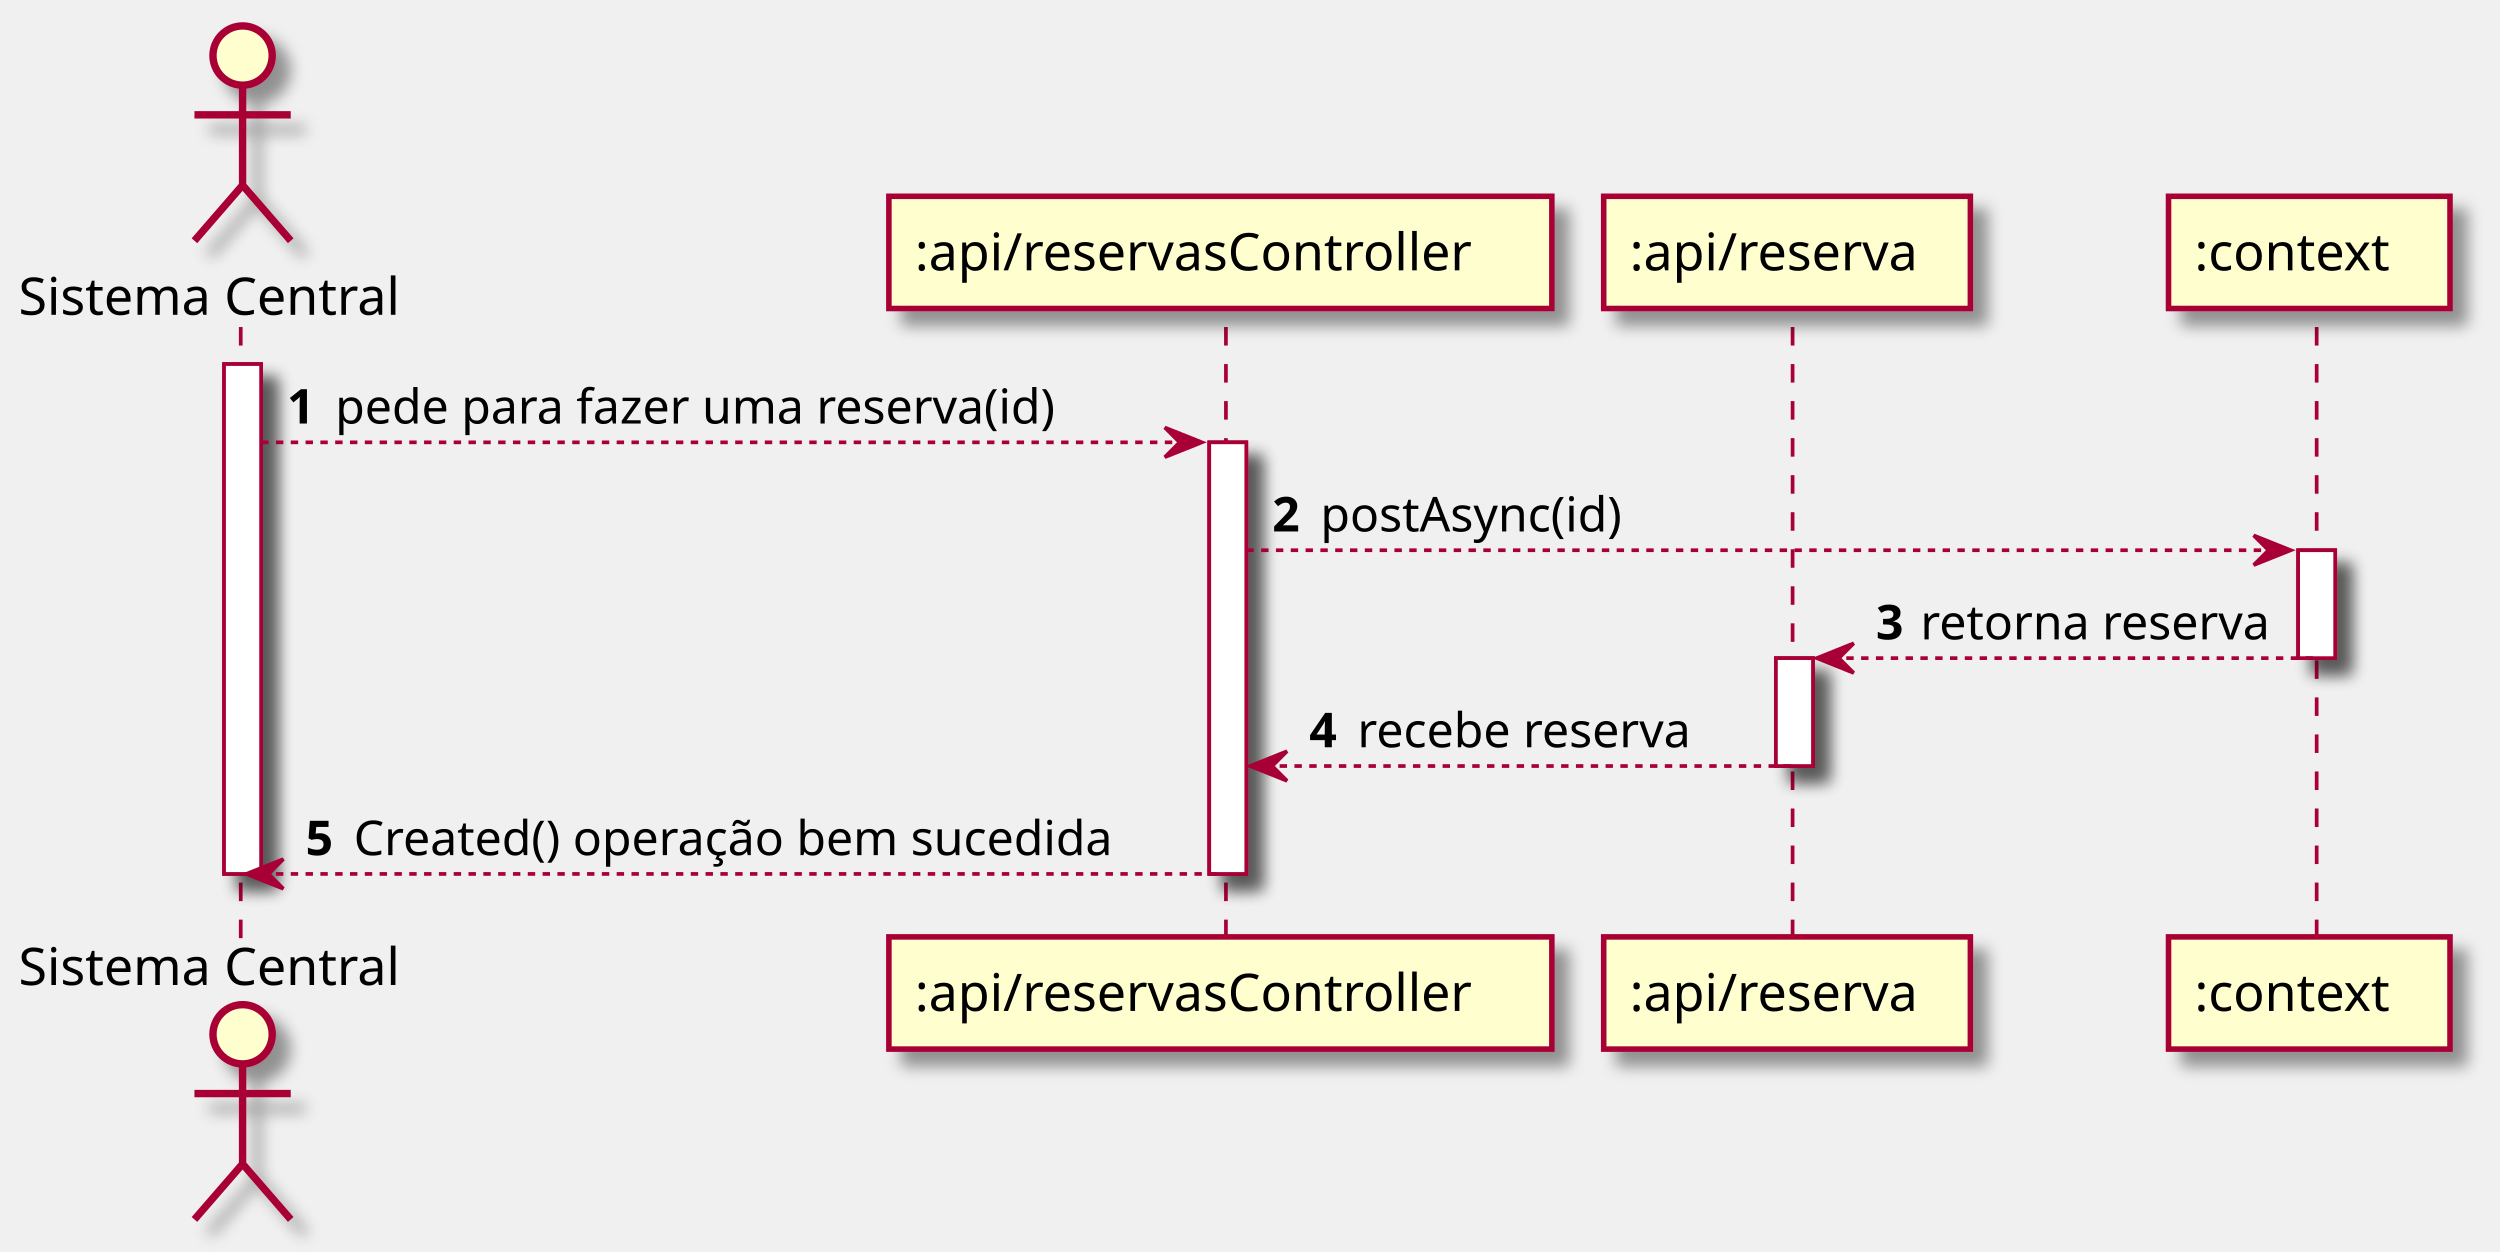
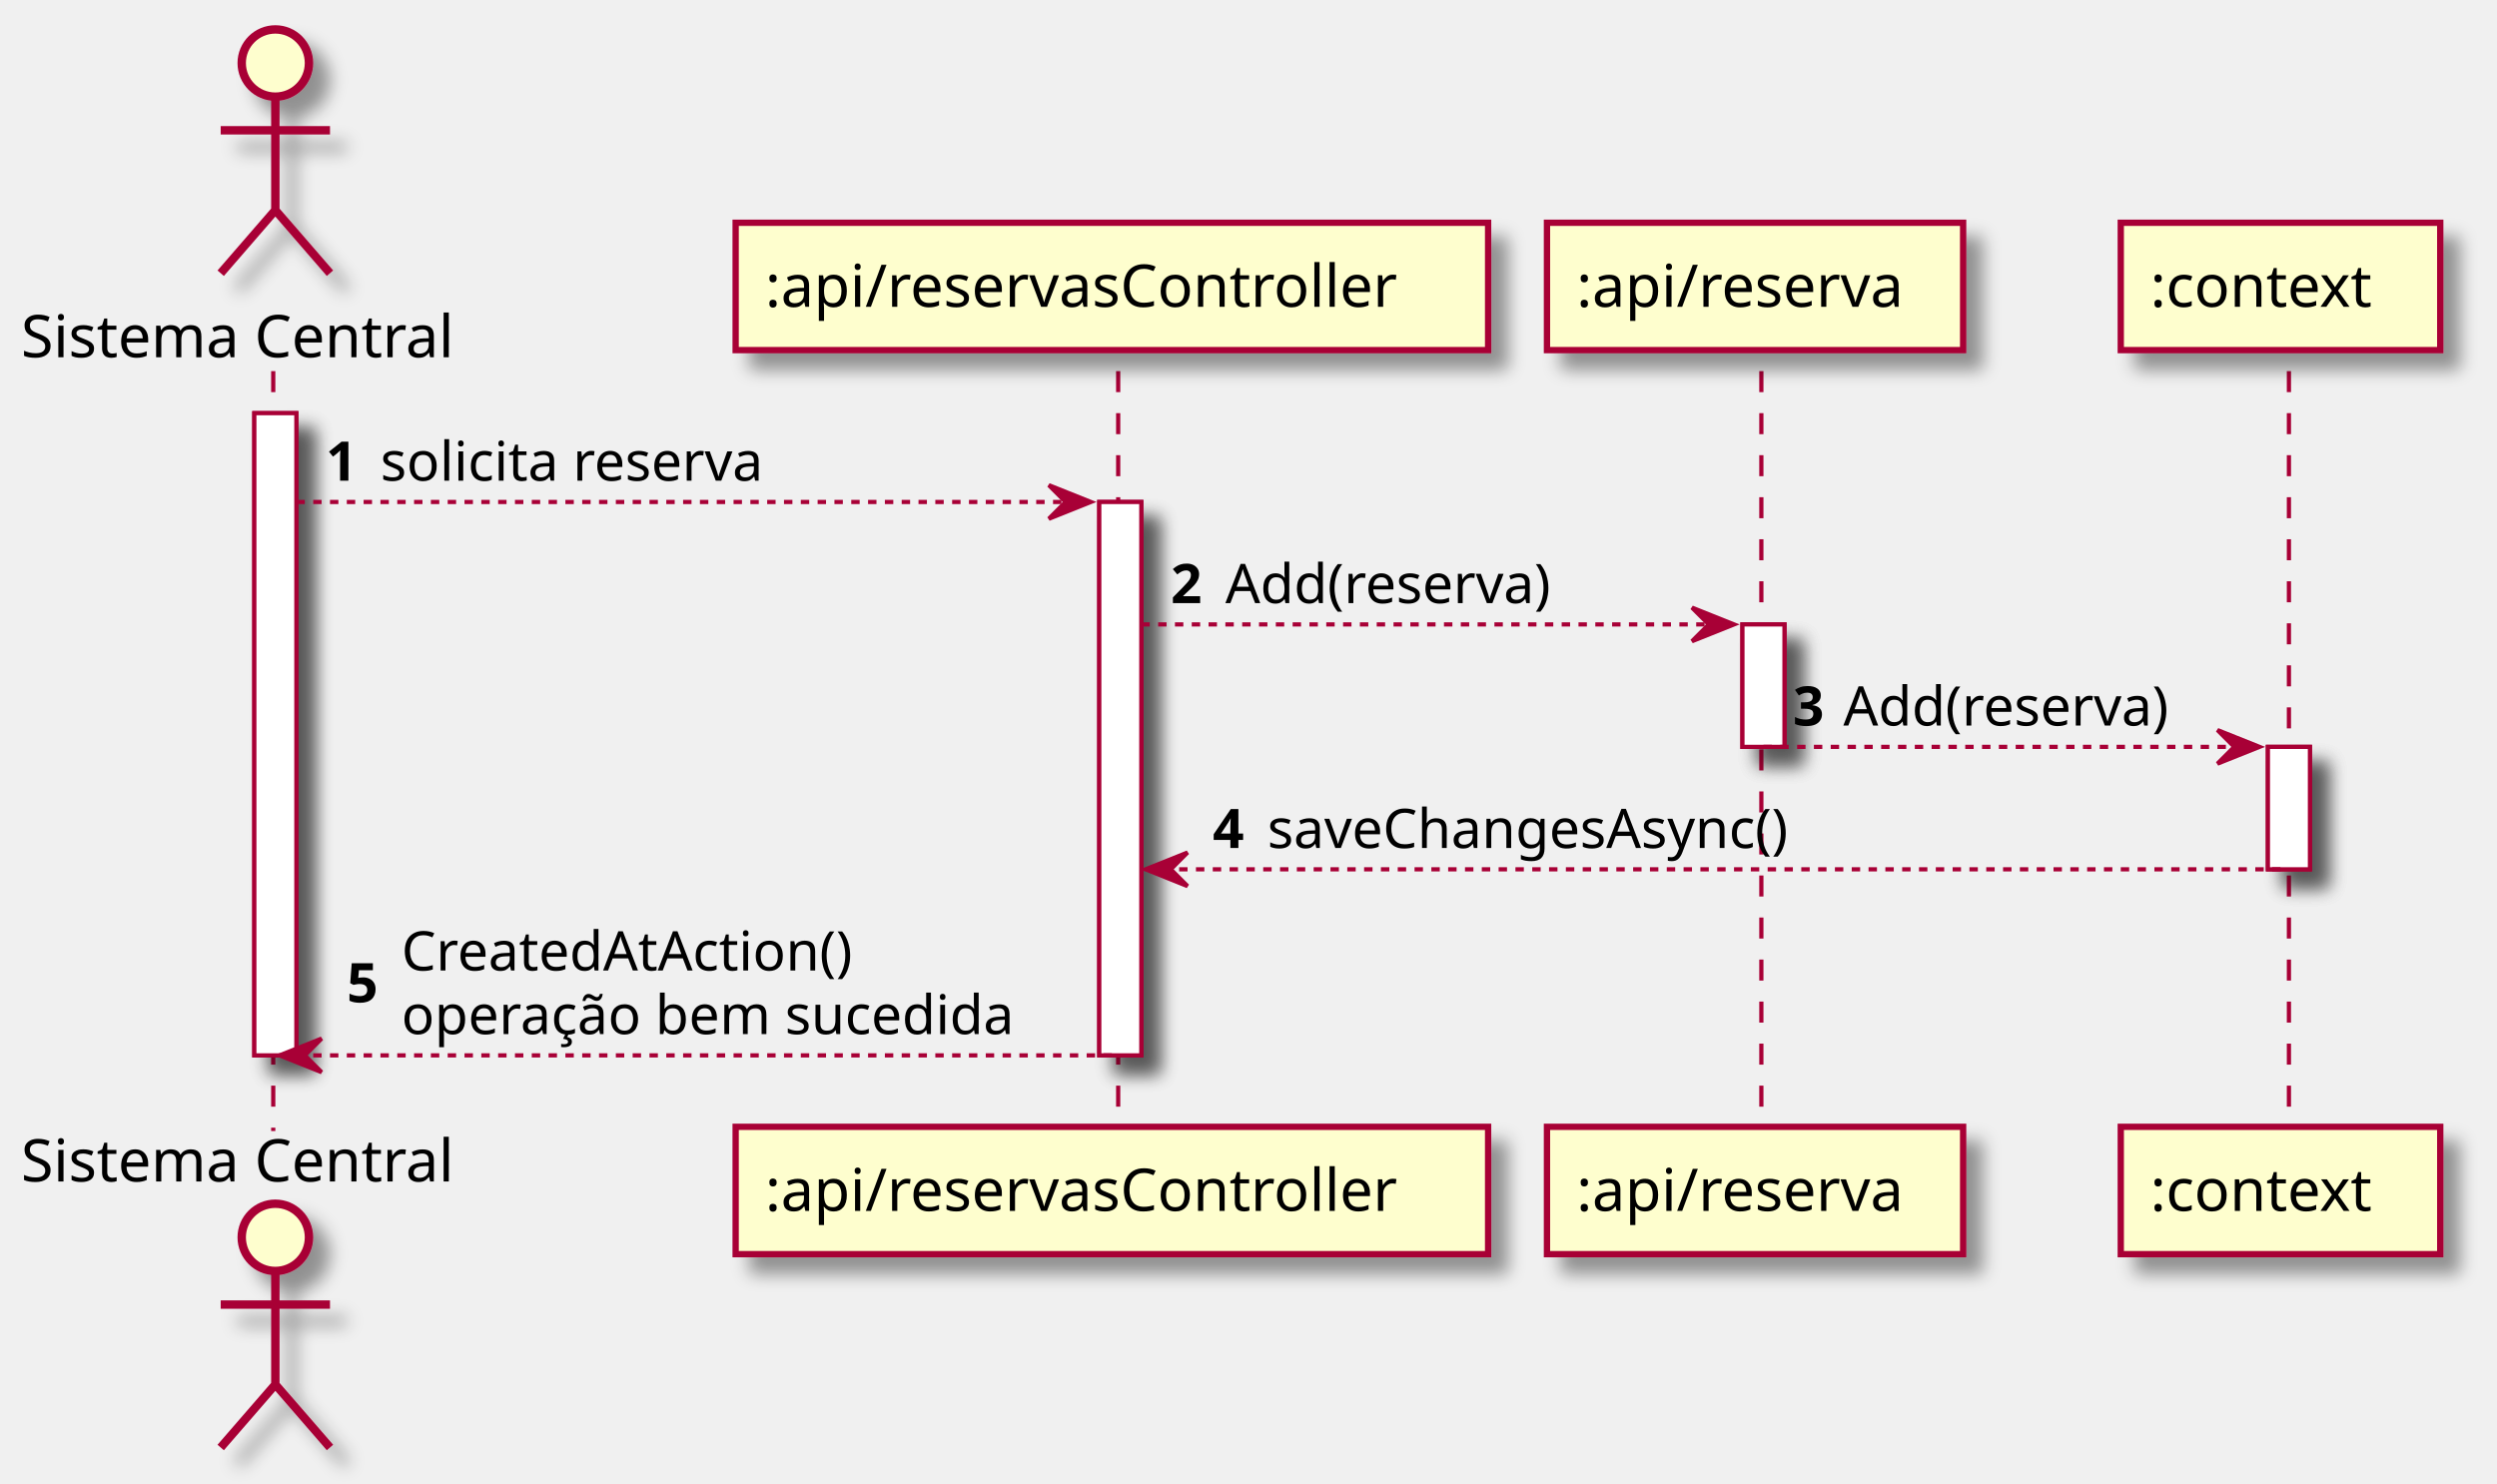
- <svg xmlns="http://www.w3.org/2000/svg" contentScriptType="application/ecmascript" contentStyleType="text/css" height="338px" preserveAspectRatio="none" style="width:675px;height:338px;" version="1.1" viewBox="0 0 675 338" width="675px" zoomAndPan="magnify">
+ <svg xmlns="http://www.w3.org/2000/svg" contentScriptType="application/ecmascript" contentStyleType="text/css" height="353px" preserveAspectRatio="none" style="width:594px;height:353px;" version="1.1" viewBox="0 0 594 353" width="594px" zoomAndPan="magnify">
  <defs>
-     <filter height="300%" id="f10wnv9e5ikl3l" width="300%" x="-1" y="-1">
+     <filter height="300%" id="f1iq2y5iea0ywl" width="300%" x="-1" y="-1">
      <feGaussianBlur result="blurOut" stdDeviation="2.0" />
      <feColorMatrix in="blurOut" result="blurOut2" type="matrix" values="0 0 0 0 0 0 0 0 0 0 0 0 0 0 0 0 0 0 .4 0" />
      <feOffset dx="4.0" dy="4.0" in="blurOut2" result="blurOut3" />
      <feBlend in="SourceGraphic" in2="blurOut3" mode="normal" />
    </filter>
  </defs>
  <g>
-     <rect fill="#FFFFFF" filter="url(#f10wnv9e5ikl3l)" height="137.664" style="stroke:#A80036;stroke-width:1.0;" width="10" x="60.5" y="98.297" />
-     <rect fill="#FFFFFF" filter="url(#f10wnv9e5ikl3l)" height="116.531" style="stroke:#A80036;stroke-width:1.0;" width="10" x="326.5" y="119.43" />
-     <rect fill="#FFFFFF" filter="url(#f10wnv9e5ikl3l)" height="29.133" style="stroke:#A80036;stroke-width:1.0;" width="10" x="479.5" y="177.695" />
-     <rect fill="#FFFFFF" filter="url(#f10wnv9e5ikl3l)" height="29.133" style="stroke:#A80036;stroke-width:1.0;" width="10" x="620.5" y="148.562" />
-     <line style="stroke:#A80036;stroke-width:1.0;stroke-dasharray:5.0,5.0;" x1="65" x2="65" y1="88.297" y2="253.961" />
-     <line style="stroke:#A80036;stroke-width:1.0;stroke-dasharray:5.0,5.0;" x1="331" x2="331" y1="88.297" y2="253.961" />
-     <line style="stroke:#A80036;stroke-width:1.0;stroke-dasharray:5.0,5.0;" x1="484" x2="484" y1="88.297" y2="253.961" />
-     <line style="stroke:#A80036;stroke-width:1.0;stroke-dasharray:5.0,5.0;" x1="625.5" x2="625.5" y1="88.297" y2="253.961" />
+     <rect fill="#FFFFFF" filter="url(#f1iq2y5iea0ywl)" height="152.797" style="stroke:#A80036;stroke-width:1.0;" width="10" x="60.5" y="98.297" />
+     <rect fill="#FFFFFF" filter="url(#f1iq2y5iea0ywl)" height="131.664" style="stroke:#A80036;stroke-width:1.0;" width="10" x="261.5" y="119.43" />
+     <rect fill="#FFFFFF" filter="url(#f1iq2y5iea0ywl)" height="29.133" style="stroke:#A80036;stroke-width:1.0;" width="10" x="414.5" y="148.562" />
+     <rect fill="#FFFFFF" filter="url(#f1iq2y5iea0ywl)" height="29.133" style="stroke:#A80036;stroke-width:1.0;" width="10" x="539.5" y="177.695" />
+     <line style="stroke:#A80036;stroke-width:1.0;stroke-dasharray:5.0,5.0;" x1="65" x2="65" y1="88.297" y2="269.094" />
+     <line style="stroke:#A80036;stroke-width:1.0;stroke-dasharray:5.0,5.0;" x1="266" x2="266" y1="88.297" y2="269.094" />
+     <line style="stroke:#A80036;stroke-width:1.0;stroke-dasharray:5.0,5.0;" x1="419" x2="419" y1="88.297" y2="269.094" />
+     <line style="stroke:#A80036;stroke-width:1.0;stroke-dasharray:5.0,5.0;" x1="544.5" x2="544.5" y1="88.297" y2="269.094" />
    <text fill="#000000" font-family="sans-serif" font-size="14" lengthAdjust="spacing" textLength="115" x="5" y="84.995">Sistema Central</text>
-     <ellipse cx="65.5" cy="15" fill="#FEFECE" filter="url(#f10wnv9e5ikl3l)" rx="8" ry="8" style="stroke:#A80036;stroke-width:2.0;" />
-     <path d="M65.5,23 L65.5,50 M52.5,31 L78.5,31 M65.5,50 L52.5,65 M65.5,50 L78.5,65 " fill="none" filter="url(#f10wnv9e5ikl3l)" style="stroke:#A80036;stroke-width:2.0;" />
-     <text fill="#000000" font-family="sans-serif" font-size="14" lengthAdjust="spacing" textLength="115" x="5" y="265.956">Sistema Central</text>
-     <ellipse cx="65.5" cy="279.258" fill="#FEFECE" filter="url(#f10wnv9e5ikl3l)" rx="8" ry="8" style="stroke:#A80036;stroke-width:2.0;" />
-     <path d="M65.5,287.258 L65.5,314.258 M52.5,295.258 L78.5,295.258 M65.5,314.258 L52.5,329.258 M65.5,314.258 L78.5,329.258 " fill="none" filter="url(#f10wnv9e5ikl3l)" style="stroke:#A80036;stroke-width:2.0;" />
-     <rect fill="#FEFECE" filter="url(#f10wnv9e5ikl3l)" height="30.297" style="stroke:#A80036;stroke-width:1.5;" width="179" x="240" y="53" />
-     <text fill="#000000" font-family="sans-serif" font-size="14" lengthAdjust="spacing" textLength="165" x="247" y="72.995">:api/reservasController</text>
-     <rect fill="#FEFECE" filter="url(#f10wnv9e5ikl3l)" height="30.297" style="stroke:#A80036;stroke-width:1.5;" width="179" x="240" y="252.961" />
-     <text fill="#000000" font-family="sans-serif" font-size="14" lengthAdjust="spacing" textLength="165" x="247" y="272.956">:api/reservasController</text>
-     <rect fill="#FEFECE" filter="url(#f10wnv9e5ikl3l)" height="30.297" style="stroke:#A80036;stroke-width:1.5;" width="99" x="433" y="53" />
-     <text fill="#000000" font-family="sans-serif" font-size="14" lengthAdjust="spacing" textLength="85" x="440" y="72.995">:api/reserva</text>
-     <rect fill="#FEFECE" filter="url(#f10wnv9e5ikl3l)" height="30.297" style="stroke:#A80036;stroke-width:1.5;" width="99" x="433" y="252.961" />
-     <text fill="#000000" font-family="sans-serif" font-size="14" lengthAdjust="spacing" textLength="85" x="440" y="272.956">:api/reserva</text>
-     <rect fill="#FEFECE" filter="url(#f10wnv9e5ikl3l)" height="30.297" style="stroke:#A80036;stroke-width:1.5;" width="76" x="585.5" y="53" />
-     <text fill="#000000" font-family="sans-serif" font-size="14" lengthAdjust="spacing" textLength="62" x="592.5" y="72.995">:context</text>
-     <rect fill="#FEFECE" filter="url(#f10wnv9e5ikl3l)" height="30.297" style="stroke:#A80036;stroke-width:1.5;" width="76" x="585.5" y="252.961" />
-     <text fill="#000000" font-family="sans-serif" font-size="14" lengthAdjust="spacing" textLength="62" x="592.5" y="272.956">:context</text>
-     <rect fill="#FFFFFF" filter="url(#f10wnv9e5ikl3l)" height="137.664" style="stroke:#A80036;stroke-width:1.0;" width="10" x="60.5" y="98.297" />
-     <rect fill="#FFFFFF" filter="url(#f10wnv9e5ikl3l)" height="116.531" style="stroke:#A80036;stroke-width:1.0;" width="10" x="326.5" y="119.43" />
-     <rect fill="#FFFFFF" filter="url(#f10wnv9e5ikl3l)" height="29.133" style="stroke:#A80036;stroke-width:1.0;" width="10" x="479.5" y="177.695" />
-     <rect fill="#FFFFFF" filter="url(#f10wnv9e5ikl3l)" height="29.133" style="stroke:#A80036;stroke-width:1.0;" width="10" x="620.5" y="148.562" />
-     <polygon fill="#A80036" points="314.5,115.43,324.5,119.43,314.5,123.43,318.5,119.43" style="stroke:#A80036;stroke-width:1.0;" />
-     <line style="stroke:#A80036;stroke-width:1.0;stroke-dasharray:2.0,2.0;" x1="70.5" x2="320.5" y1="119.43" y2="119.43" />
+     <ellipse cx="65.5" cy="15" fill="#FEFECE" filter="url(#f1iq2y5iea0ywl)" rx="8" ry="8" style="stroke:#A80036;stroke-width:2.0;" />
+     <path d="M65.5,23 L65.5,50 M52.5,31 L78.5,31 M65.5,50 L52.5,65 M65.5,50 L78.5,65 " fill="none" filter="url(#f1iq2y5iea0ywl)" style="stroke:#A80036;stroke-width:2.0;" />
+     <text fill="#000000" font-family="sans-serif" font-size="14" lengthAdjust="spacing" textLength="115" x="5" y="281.089">Sistema Central</text>
+     <ellipse cx="65.5" cy="294.391" fill="#FEFECE" filter="url(#f1iq2y5iea0ywl)" rx="8" ry="8" style="stroke:#A80036;stroke-width:2.0;" />
+     <path d="M65.5,302.391 L65.5,329.391 M52.5,310.391 L78.5,310.391 M65.5,329.391 L52.5,344.391 M65.5,329.391 L78.5,344.391 " fill="none" filter="url(#f1iq2y5iea0ywl)" style="stroke:#A80036;stroke-width:2.0;" />
+     <rect fill="#FEFECE" filter="url(#f1iq2y5iea0ywl)" height="30.297" style="stroke:#A80036;stroke-width:1.5;" width="179" x="175" y="53" />
+     <text fill="#000000" font-family="sans-serif" font-size="14" lengthAdjust="spacing" textLength="165" x="182" y="72.995">:api/reservasController</text>
+     <rect fill="#FEFECE" filter="url(#f1iq2y5iea0ywl)" height="30.297" style="stroke:#A80036;stroke-width:1.5;" width="179" x="175" y="268.094" />
+     <text fill="#000000" font-family="sans-serif" font-size="14" lengthAdjust="spacing" textLength="165" x="182" y="288.089">:api/reservasController</text>
+     <rect fill="#FEFECE" filter="url(#f1iq2y5iea0ywl)" height="30.297" style="stroke:#A80036;stroke-width:1.5;" width="99" x="368" y="53" />
+     <text fill="#000000" font-family="sans-serif" font-size="14" lengthAdjust="spacing" textLength="85" x="375" y="72.995">:api/reserva</text>
+     <rect fill="#FEFECE" filter="url(#f1iq2y5iea0ywl)" height="30.297" style="stroke:#A80036;stroke-width:1.5;" width="99" x="368" y="268.094" />
+     <text fill="#000000" font-family="sans-serif" font-size="14" lengthAdjust="spacing" textLength="85" x="375" y="288.089">:api/reserva</text>
+     <rect fill="#FEFECE" filter="url(#f1iq2y5iea0ywl)" height="30.297" style="stroke:#A80036;stroke-width:1.5;" width="76" x="504.5" y="53" />
+     <text fill="#000000" font-family="sans-serif" font-size="14" lengthAdjust="spacing" textLength="62" x="511.5" y="72.995">:context</text>
+     <rect fill="#FEFECE" filter="url(#f1iq2y5iea0ywl)" height="30.297" style="stroke:#A80036;stroke-width:1.5;" width="76" x="504.5" y="268.094" />
+     <text fill="#000000" font-family="sans-serif" font-size="14" lengthAdjust="spacing" textLength="62" x="511.5" y="288.089">:context</text>
+     <rect fill="#FFFFFF" filter="url(#f1iq2y5iea0ywl)" height="152.797" style="stroke:#A80036;stroke-width:1.0;" width="10" x="60.5" y="98.297" />
+     <rect fill="#FFFFFF" filter="url(#f1iq2y5iea0ywl)" height="131.664" style="stroke:#A80036;stroke-width:1.0;" width="10" x="261.5" y="119.43" />
+     <rect fill="#FFFFFF" filter="url(#f1iq2y5iea0ywl)" height="29.133" style="stroke:#A80036;stroke-width:1.0;" width="10" x="414.5" y="148.562" />
+     <rect fill="#FFFFFF" filter="url(#f1iq2y5iea0ywl)" height="29.133" style="stroke:#A80036;stroke-width:1.0;" width="10" x="539.5" y="177.695" />
+     <polygon fill="#A80036" points="249.5,115.43,259.5,119.43,249.5,123.43,253.5,119.43" style="stroke:#A80036;stroke-width:1.0;" />
+     <line style="stroke:#A80036;stroke-width:1.0;stroke-dasharray:2.0,2.0;" x1="70.5" x2="255.5" y1="119.43" y2="119.43" />
    <text fill="#000000" font-family="sans-serif" font-size="13" font-weight="bold" lengthAdjust="spacing" textLength="9" x="77.5" y="114.364">1</text>
-     <text fill="#000000" font-family="sans-serif" font-size="13" lengthAdjust="spacing" textLength="209" x="90.5" y="114.364">pede para fazer uma reserva(id)</text>
-     <polygon fill="#A80036" points="608.5,144.562,618.5,148.562,608.5,152.562,612.5,148.562" style="stroke:#A80036;stroke-width:1.0;" />
-     <line style="stroke:#A80036;stroke-width:1.0;stroke-dasharray:2.0,2.0;" x1="336.5" x2="614.5" y1="148.562" y2="148.562" />
-     <text fill="#000000" font-family="sans-serif" font-size="13" font-weight="bold" lengthAdjust="spacing" textLength="9" x="343.5" y="143.497">2</text>
-     <text fill="#000000" font-family="sans-serif" font-size="13" lengthAdjust="spacing" textLength="88" x="356.5" y="143.497">postAsync(id)</text>
-     <polygon fill="#A80036" points="500.5,173.695,490.5,177.695,500.5,181.695,496.5,177.695" style="stroke:#A80036;stroke-width:1.0;" />
-     <line style="stroke:#A80036;stroke-width:1.0;stroke-dasharray:2.0,2.0;" x1="494.5" x2="624.5" y1="177.695" y2="177.695" />
-     <text fill="#000000" font-family="sans-serif" font-size="13" font-weight="bold" lengthAdjust="spacing" textLength="8" x="506.5" y="172.629">3</text>
-     <text fill="#000000" font-family="sans-serif" font-size="13" lengthAdjust="spacing" textLength="100" x="518.5" y="172.629">retorna reserva</text>
-     <polygon fill="#A80036" points="347.5,202.828,337.5,206.828,347.5,210.828,343.5,206.828" style="stroke:#A80036;stroke-width:1.0;" />
-     <line style="stroke:#A80036;stroke-width:1.0;stroke-dasharray:2.0,2.0;" x1="341.5" x2="483.5" y1="206.828" y2="206.828" />
-     <text fill="#000000" font-family="sans-serif" font-size="13" font-weight="bold" lengthAdjust="spacing" textLength="9" x="353.5" y="201.762">4</text>
-     <text fill="#000000" font-family="sans-serif" font-size="13" lengthAdjust="spacing" textLength="97" x="366.5" y="201.762">recebe reserva</text>
-     <polygon fill="#A80036" points="76.5,231.961,66.5,235.961,76.5,239.961,72.5,235.961" style="stroke:#A80036;stroke-width:1.0;" />
-     <line style="stroke:#A80036;stroke-width:1.0;stroke-dasharray:2.0,2.0;" x1="70.5" x2="330.5" y1="235.961" y2="235.961" />
-     <text fill="#000000" font-family="sans-serif" font-size="13" font-weight="bold" lengthAdjust="spacing" textLength="9" x="82.5" y="230.895">5</text>
-     <text fill="#000000" font-family="sans-serif" font-size="13" lengthAdjust="spacing" textLength="219" x="95.5" y="230.895">Created() operação bem sucedida</text>
+     <text fill="#000000" font-family="sans-serif" font-size="13" lengthAdjust="spacing" textLength="97" x="90.5" y="114.364">solicita reserva</text>
+     <polygon fill="#A80036" points="402.5,144.562,412.5,148.562,402.5,152.562,406.5,148.562" style="stroke:#A80036;stroke-width:1.0;" />
+     <line style="stroke:#A80036;stroke-width:1.0;stroke-dasharray:2.0,2.0;" x1="271.5" x2="408.5" y1="148.562" y2="148.562" />
+     <text fill="#000000" font-family="sans-serif" font-size="13" font-weight="bold" lengthAdjust="spacing" textLength="9" x="278.5" y="143.497">2</text>
+     <text fill="#000000" font-family="sans-serif" font-size="13" lengthAdjust="spacing" textLength="84" x="291.5" y="143.497">Add(reserva)</text>
+     <polygon fill="#A80036" points="527.5,173.695,537.5,177.695,527.5,181.695,531.5,177.695" style="stroke:#A80036;stroke-width:1.0;" />
+     <line style="stroke:#A80036;stroke-width:1.0;stroke-dasharray:2.0,2.0;" x1="419.5" x2="533.5" y1="177.695" y2="177.695" />
+     <text fill="#000000" font-family="sans-serif" font-size="13" font-weight="bold" lengthAdjust="spacing" textLength="8" x="426.5" y="172.629">3</text>
+     <text fill="#000000" font-family="sans-serif" font-size="13" lengthAdjust="spacing" textLength="84" x="438.5" y="172.629">Add(reserva)</text>
+     <polygon fill="#A80036" points="282.5,202.828,272.5,206.828,282.5,210.828,278.5,206.828" style="stroke:#A80036;stroke-width:1.0;" />
+     <line style="stroke:#A80036;stroke-width:1.0;stroke-dasharray:2.0,2.0;" x1="276.5" x2="543.5" y1="206.828" y2="206.828" />
+     <text fill="#000000" font-family="sans-serif" font-size="13" font-weight="bold" lengthAdjust="spacing" textLength="9" x="288.5" y="201.762">4</text>
+     <text fill="#000000" font-family="sans-serif" font-size="13" lengthAdjust="spacing" textLength="136" x="301.5" y="201.762">saveChangesAsync()</text>
+     <polygon fill="#A80036" points="76.5,247.094,66.5,251.094,76.5,255.094,72.5,251.094" style="stroke:#A80036;stroke-width:1.0;" />
+     <line style="stroke:#A80036;stroke-width:1.0;stroke-dasharray:2.0,2.0;" x1="70.5" x2="265.5" y1="251.094" y2="251.094" />
+     <text fill="#000000" font-family="sans-serif" font-size="13" font-weight="bold" lengthAdjust="spacing" textLength="9" x="82.5" y="238.461">5</text>
+     <text fill="#000000" font-family="sans-serif" font-size="13" lengthAdjust="spacing" textLength="115" x="95.5" y="230.895">CreatedAtAction()</text>
+     <text fill="#000000" font-family="sans-serif" font-size="13" lengthAdjust="spacing" textLength="154" x="95.5" y="246.028">operação bem sucedida</text>
  </g>
</svg>
